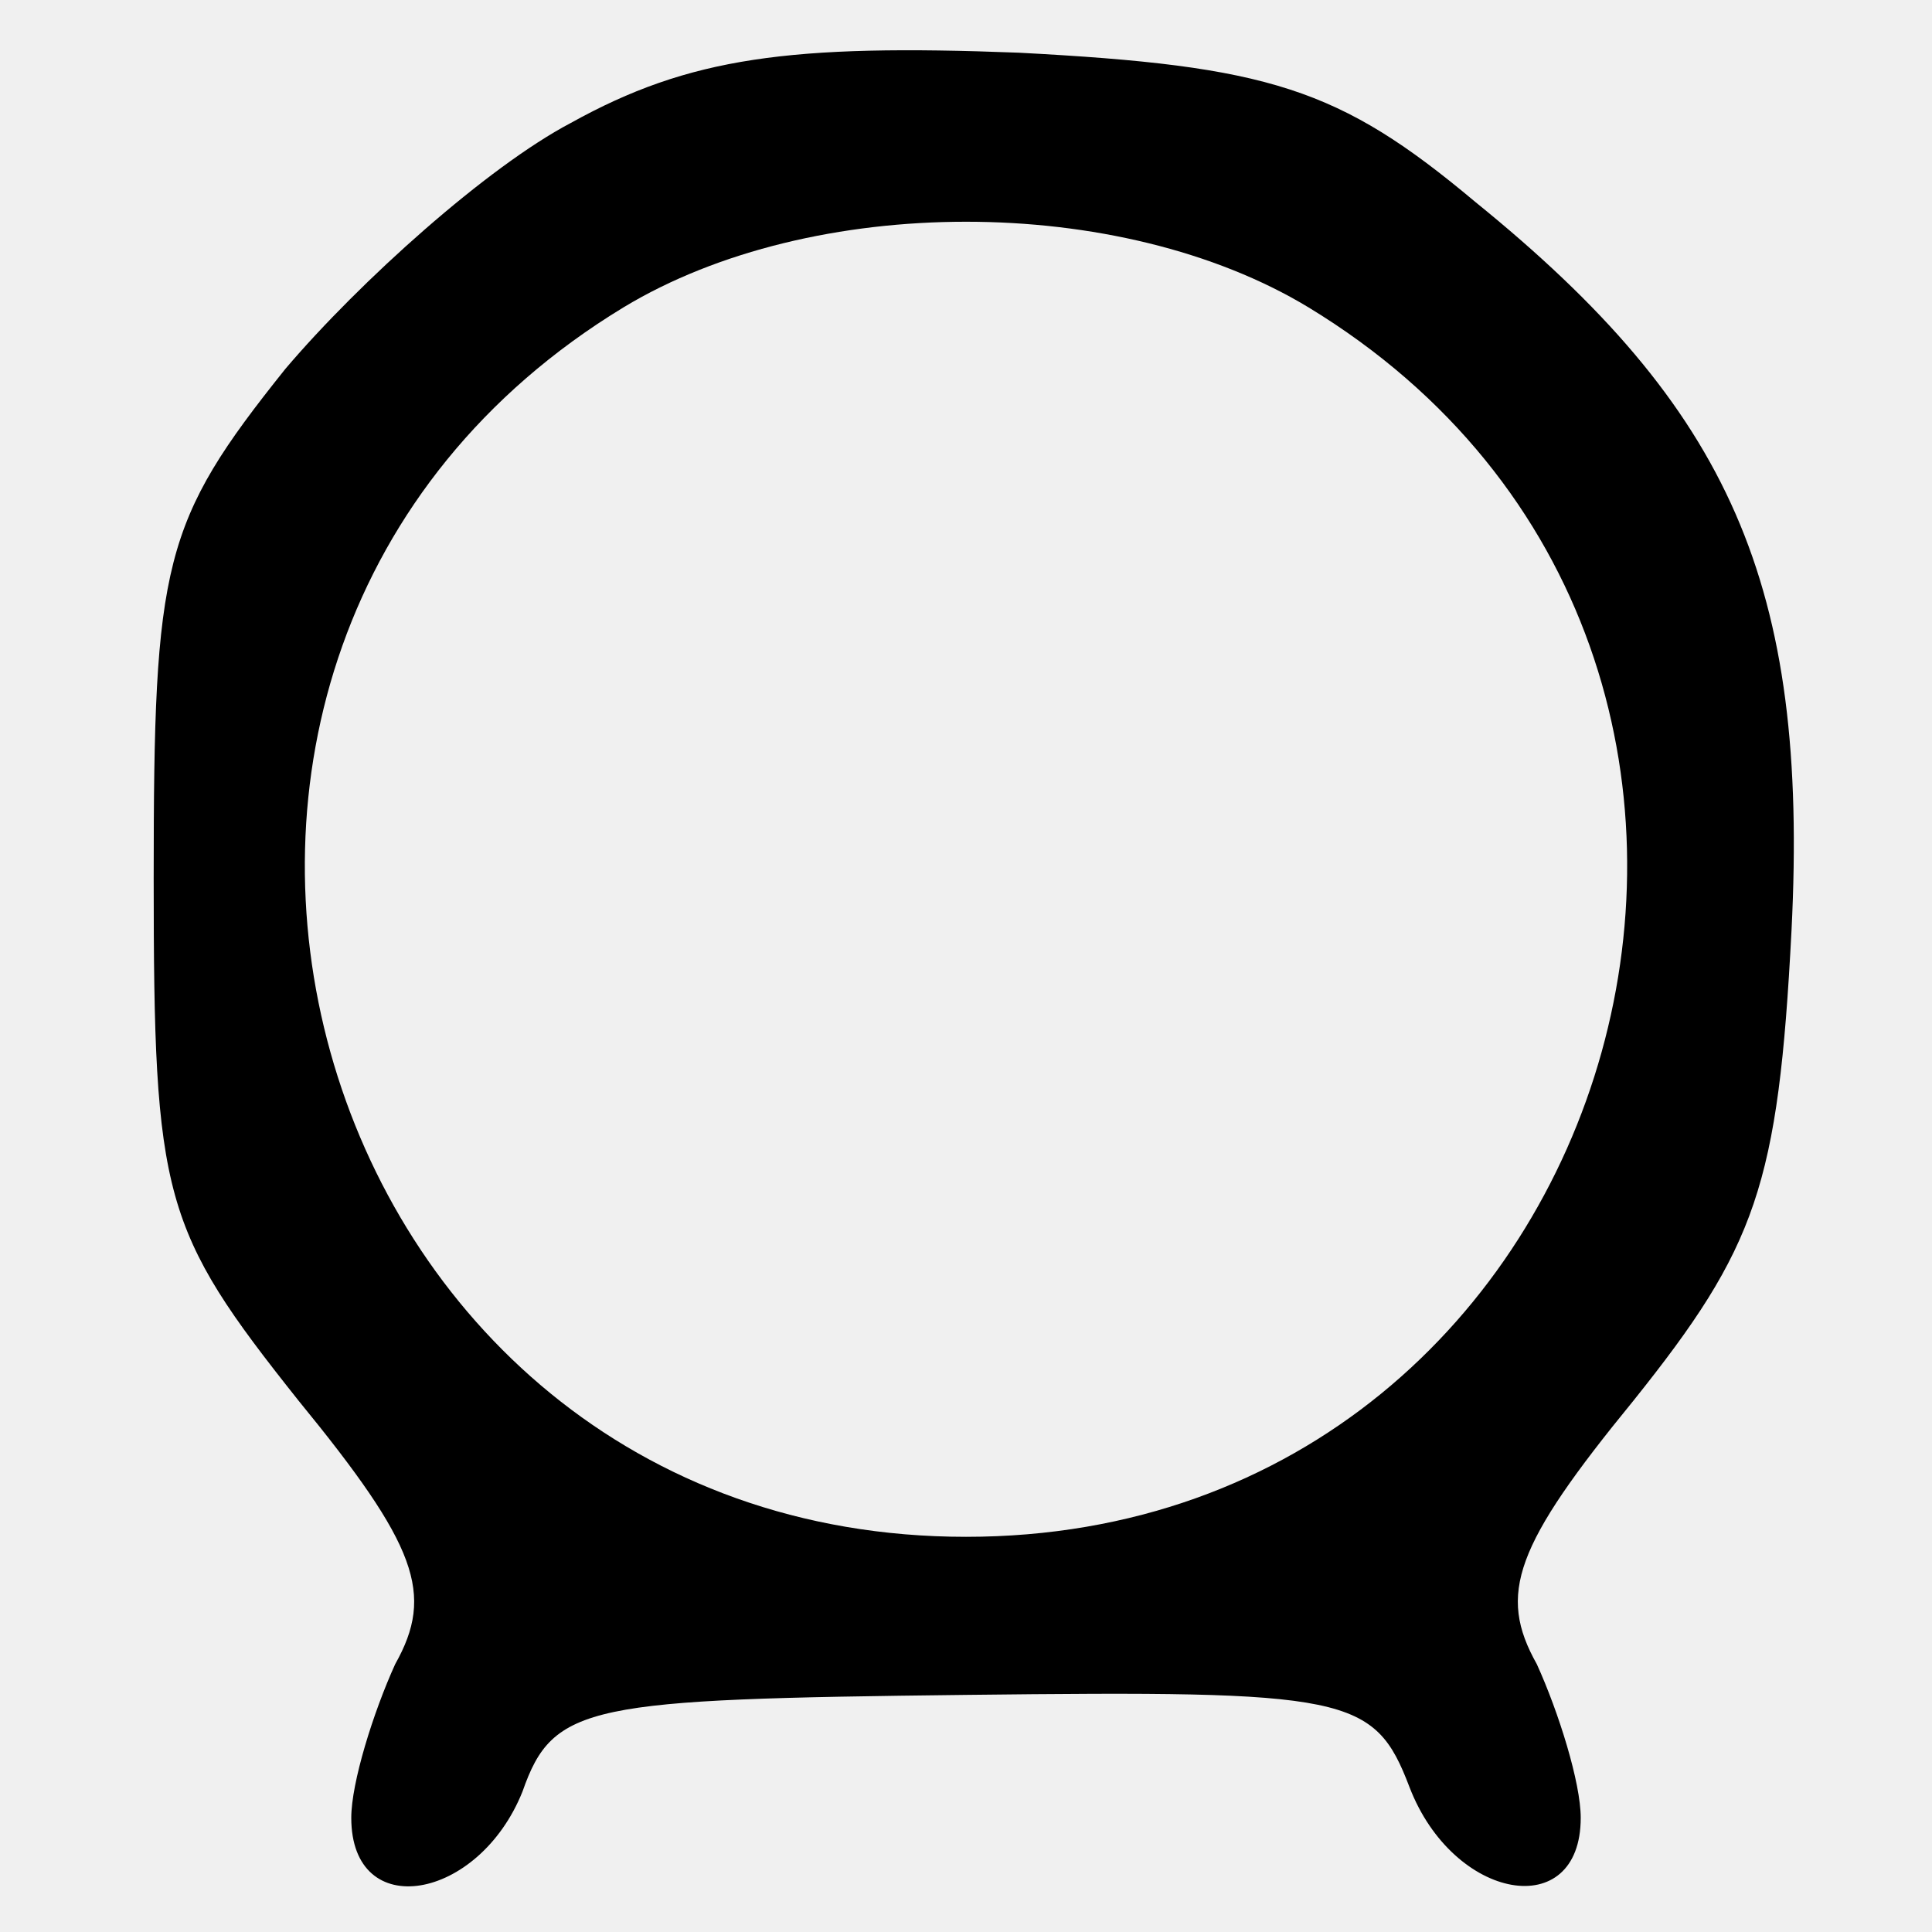
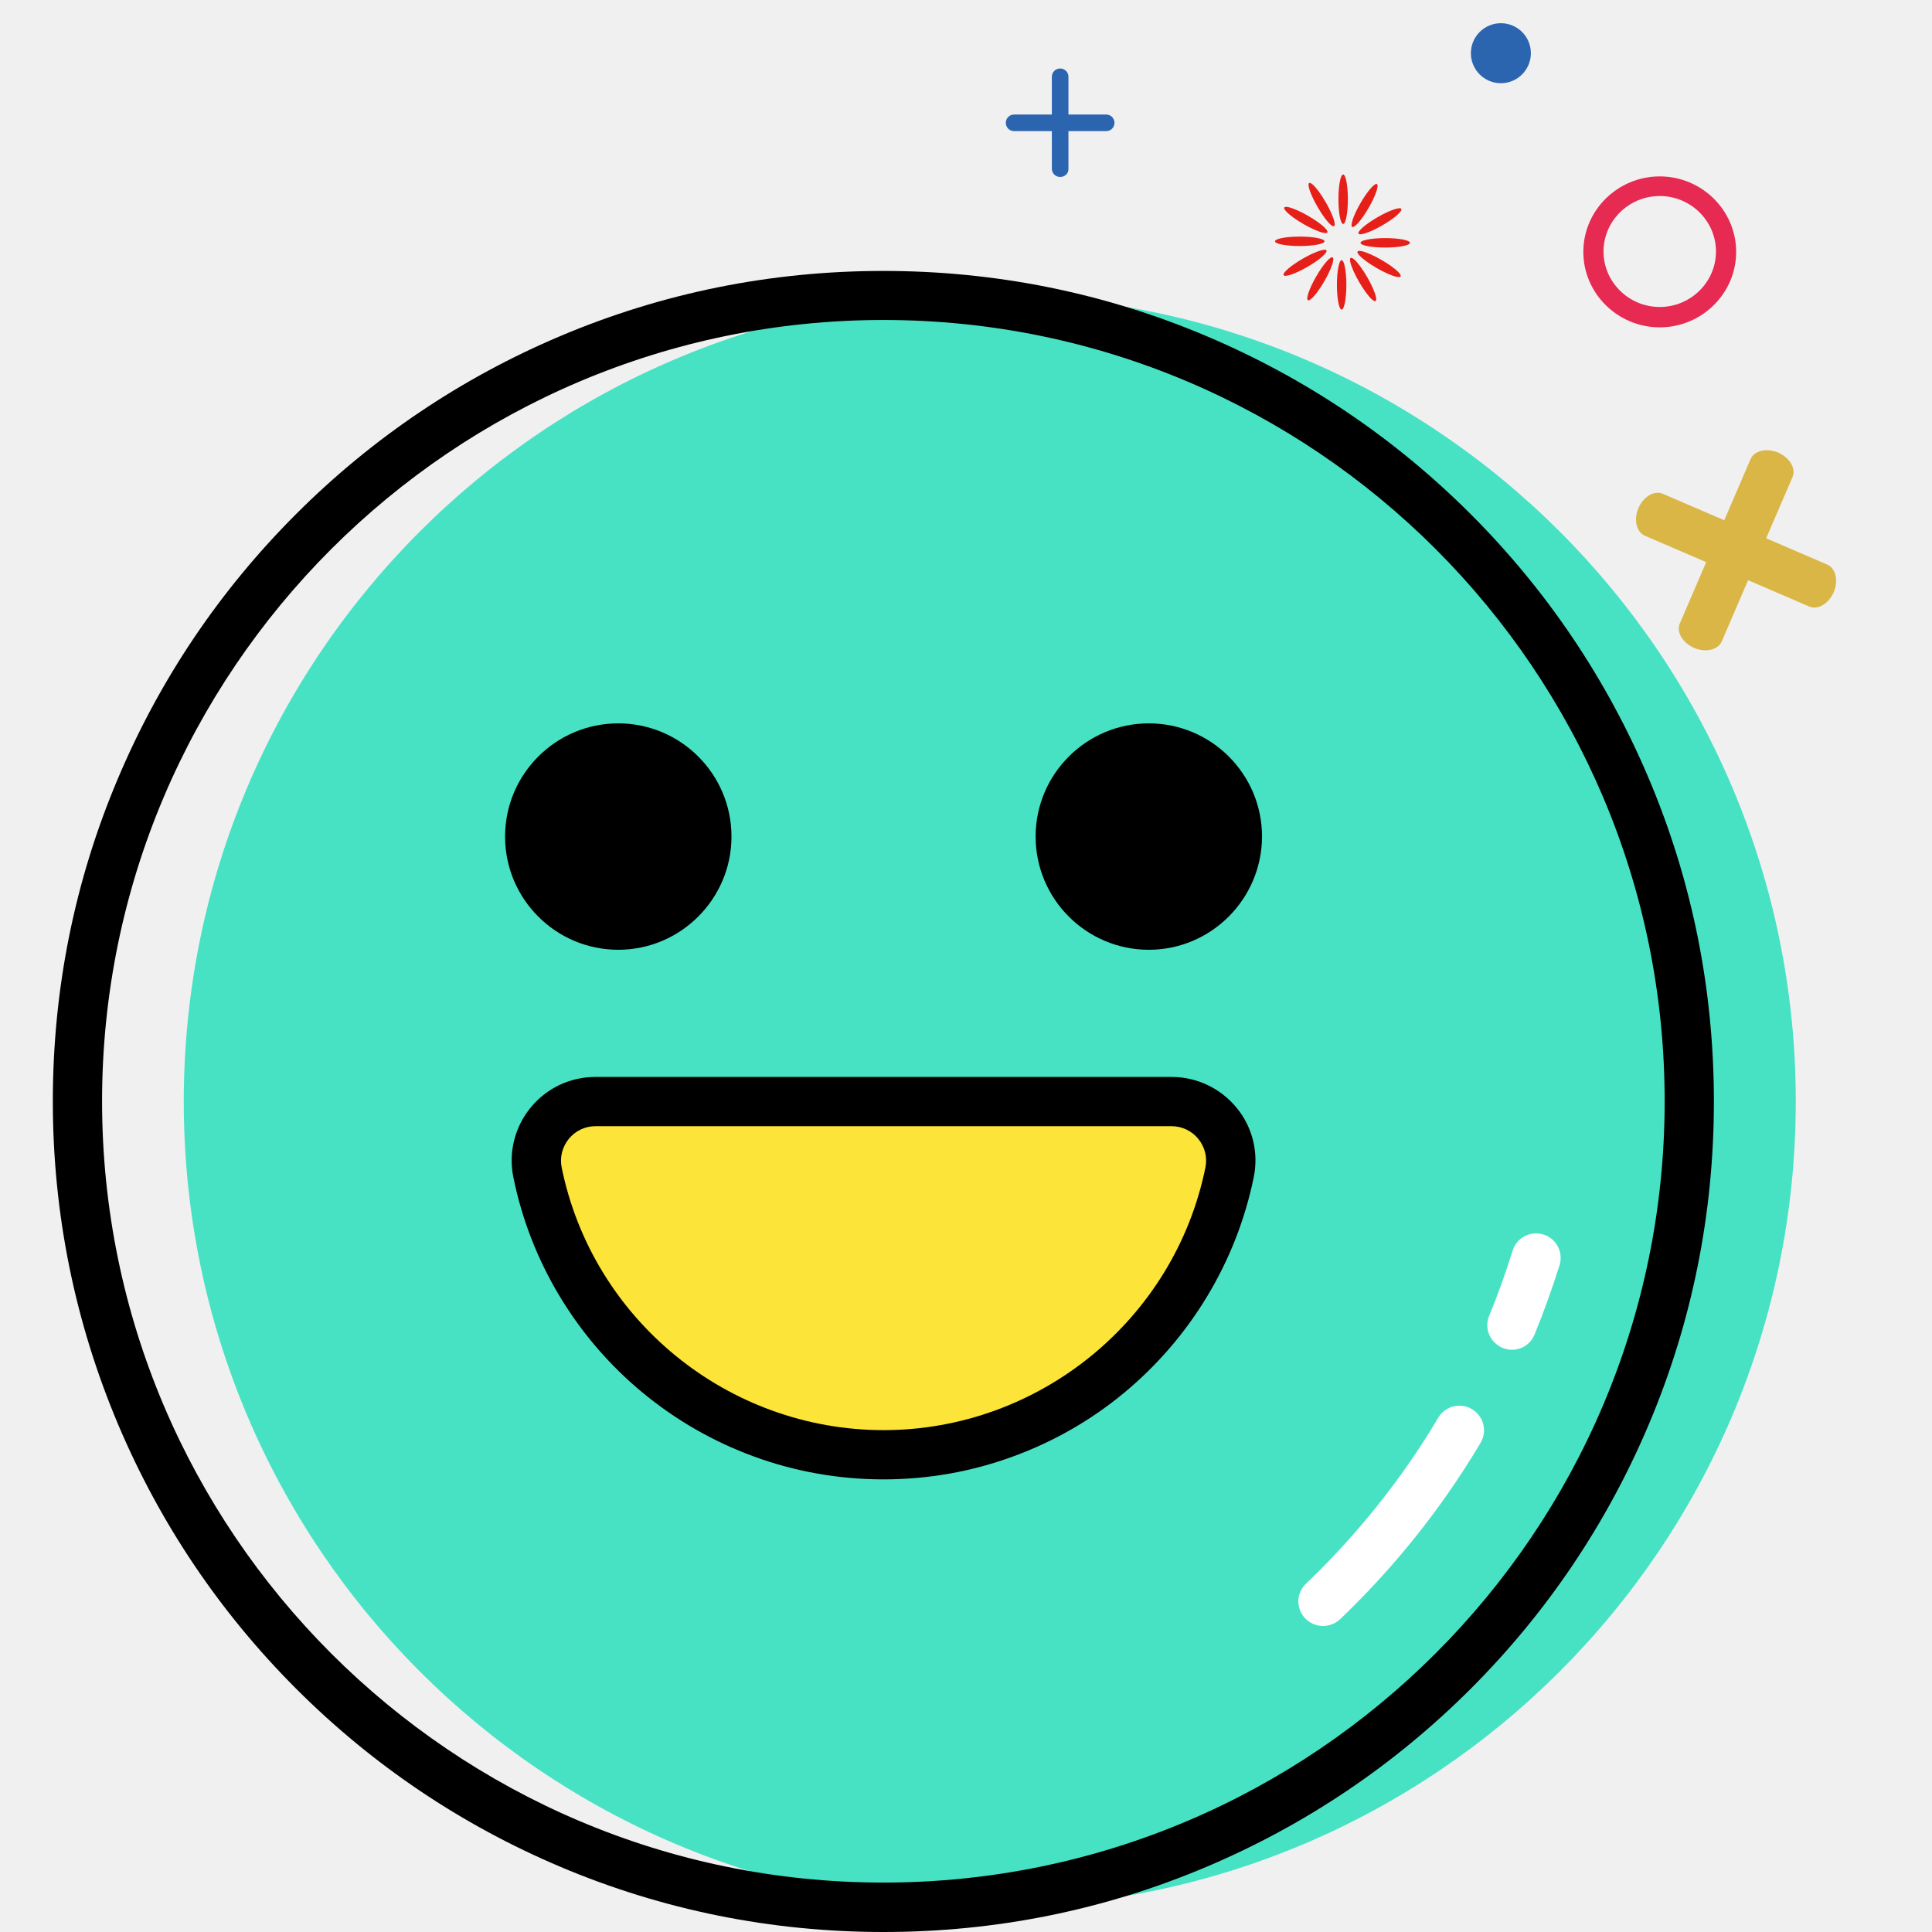
- <svg xmlns="http://www.w3.org/2000/svg" version="1.0" width="44pt" height="44pt" viewBox="0 0 44 44" preserveAspectRatio="xMidYMid meet">
-   <g transform="translate(0,44) scale(0.1,-0.1)" fill="#000000" stroke="none">
-     <path d="M130 412 c-19 -10 -48 -36 -65 -56 -28 -35 -30 -44 -30 -116 0 -73 2 -80 33 -119 27 -33 31 -44 22 -60 -5 -11 -10 -27 -10 -35 0 -24 29 -19 39 6 7 20 15 21 101 22 87 1 93 0 101 -21 10 -26 39 -31 39 -7 0 8 -5 24 -10 35 -9 16 -5 27 22 60 28 35 33 49 36 107 4 79 -14 119 -72 166 -31 26 -47 31 -104 34 -52 2 -75 -1 -102 -16z m168 -42 c130 -79 74 -280 -78 -280 -152 0 -208 201 -78 280 43 26 113 26 156 0z" />
-   </g>
+ <svg xmlns="http://www.w3.org/2000/svg" t="1629687864914" class="icon" viewBox="0 0 1024 1024" version="1.1" p-id="5258" width="200" height="200">
+   <defs>
+     <style type="text/css" />
+   </defs>
+   <path d="M524.6 156.6c-235.9 0-427.2 191.2-427.2 427.2S288.6 1011 524.6 1011s427.2-191.2 427.2-427.2-191.3-427.2-427.2-427.2z" fill="#47E2C4" p-id="5259" />
+   <path d="M701.2 861.8c-3.4 0-6.9-1.4-9.4-4-5-5.2-4.8-13.5 0.4-18.4 19.8-18.9 37.8-39.9 53.6-62.4 5.8-8.3 11.4-16.9 16.5-25.6 3.7-6.2 11.7-8.2 17.9-4.5 6.2 3.7 8.2 11.7 4.5 17.9-5.5 9.2-11.4 18.4-17.5 27.1-16.7 23.9-35.8 46.1-56.9 66.3-2.6 2.4-5.8 3.6-9.1 3.6z m100.2-146.4c-1.7 0-3.3-0.3-5-1-6.7-2.8-9.9-10.4-7.1-17 4.6-11.2 8.8-22.8 12.4-34.5 2.1-6.9 9.4-10.7 16.3-8.6 6.9 2.1 10.7 9.4 8.6 16.3-3.9 12.3-8.3 24.6-13.2 36.6-2.1 5.2-6.9 8.2-12 8.2z" fill="#FFFFFF" p-id="5260" />
+   <path d="M709.4 105.6a2.5 13.1 0 1 0 5 0 2.5 13.1 0 1 0-5 0Z" fill="#E61F19" p-id="5261" />
+   <path d="M698.327 109.679a13.1 2.5 60 1 0 4.33-2.5 13.1 2.5 60 1 0-4.33 2.5Z" fill="#E61F19" p-id="5262" />
+   <path d="M690.863 118.748a13.1 2.5 30 1 0 2.5-4.33 13.1 2.5 30 1 0-2.5 4.33Z" fill="#E61F19" p-id="5263" />
+   <path d="M675.8 127.9a13.1 2.5 0 1 0 26.2 0 13.1 2.5 0 1 0-26.2 0Z" fill="#E61F19" p-id="5264" />
+   <path d="M680.36 145.839a2.5 13.1 60 1 0 22.69-13.1 2.5 13.1 60 1 0-22.69 13.1Z" fill="#E61F19" p-id="5265" />
+   <path d="M693.235 159.113a2.5 13.1 30 1 0 13.1-22.69 2.5 13.1 30 1 0-13.1 22.69Z" fill="#E61F19" p-id="5266" />
+   <path d="M708.6 151a2.5 13.1 0 1 0 5 0 2.5 13.1 0 1 0-5 0Z" fill="#E61F19" p-id="5267" />
+   <path d="M720.315 149.376a13.1 2.5 60 1 0 4.33-2.5 13.1 2.5 60 1 0-4.33 2.5Z" fill="#E61F19" p-id="5268" />
+   <path d="M729.683 142.074a13.1 2.5 30 1 0 2.5-4.33 13.1 2.5 30 1 0-2.5 4.33Z" fill="#E61F19" p-id="5269" />
+   <path d="M721.1 128.7a13.1 2.5 0 1 0 26.2 0 13.1 2.5 0 1 0-26.2 0Z" fill="#E61F19" p-id="5270" />
+   <path d="M720.039 123.833a2.5 13.1 60 1 0 22.69-13.1 2.5 13.1 60 1 0-22.69 13.1Z" fill="#E61F19" p-id="5271" />
+   <path d="M716.697 120.257a2.5 13.1 30 1 0 13.1-22.69 2.5 13.1 30 1 0-13.1 22.69Z" fill="#E61F19" p-id="5272" />
+   <path d="M795.5 28.2m-15.9 0a15.9 15.9 0 1 0 31.8 0 15.9 15.9 0 1 0-31.8 0Z" fill="#2C65AF" p-id="5273" />
+   <path d="M561.9 93.8c-2.5 0-4.4-2-4.4-4.4V40.7c0-2.5 2-4.4 4.4-4.4 2.5 0 4.4 2 4.4 4.4v48.8c0.1 2.4-1.9 4.3-4.4 4.3z" fill="#2C65AF" p-id="5274" />
+   <path d="M586.3 69.5h-48.8c-2.5 0-4.4-2-4.4-4.4 0-2.5 2-4.4 4.4-4.4h48.8c2.5 0 4.4 2 4.4 4.4 0 2.4-1.9 4.4-4.4 4.4z" fill="#2C65AF" p-id="5275" />
+   <path d="M942.5 239.9c-6.1-2.6-12.6-1.1-14.6 3.3l-37.6 87.3c-1.9 4.5 1.5 10.2 7.6 12.9 6.1 2.6 12.6 1.1 14.6-3.3l37.6-87.3c1.9-4.5-1.5-10.2-7.6-12.9z" fill="#DAB647" p-id="5276" />
+   <path d="M868.4 269.3c-2.6 6.1-1.1 12.6 3.3 14.6l87.3 37.6c4.5 1.9 10.2-1.5 12.9-7.6 2.6-6.1 1.1-12.6-3.3-14.6l-87.3-37.6c-4.5-1.9-10.3 1.5-12.9 7.6z" fill="#DAB647" p-id="5277" />
+   <path d="M879.7 173.5c-22.3 0-40.5-18-40.5-40s18.2-40 40.5-40 40.5 18 40.5 40-18.2 40-40.5 40z m0-69.6c-16.4 0-29.8 13.2-29.8 29.4s13.4 29.4 29.8 29.4 29.8-13.2 29.8-29.4-13.4-29.4-29.8-29.4z" fill="#E62A52" p-id="5278" />
+   <path d="M468.3 1024c-59.4 0-117.1-11.6-171.4-34.6-52.4-22.2-99.5-53.9-139.9-94.3-40.4-40.4-72.1-87.5-94.3-139.9-23-54.4-34.7-112-34.7-171.5s11.6-117.1 34.6-171.3c22.2-52.5 53.9-99.5 94.3-139.9s87.5-72.1 139.9-94.3c54.3-23 111.9-34.6 171.4-34.6s117.1 11.6 171.4 34.6c52.4 22.2 99.5 53.9 139.9 94.3 40.4 40.4 72.1 87.5 94.3 139.9 23 54.3 34.6 111.9 34.6 171.4s-11.6 117.1-34.6 171.4c-22.2 52.4-53.9 99.5-94.3 139.9-40.4 40.4-87.5 72.1-139.9 94.3-54.2 23-111.9 34.6-171.3 34.6z m0-854.4c-228.4 0-414.2 185.8-414.2 414.1s185.8 414.1 414.1 414.1S882.3 812 882.3 583.7c0.1-228.3-185.7-414.1-414-414.1z" fill="" p-id="5279" />
+   <path d="M561.9 443.4c0 25.9 21 46.9 46.9 46.9s46.9-21 46.9-46.9-21-46.9-46.9-46.9-46.9 21-46.9 46.9z" fill="" p-id="5280" />
+   <path d="M608.9 503.4c-33.1 0-60-26.9-60-60s26.9-60 60-60 60 26.9 60 60c-0.1 33.1-27 60-60 60z m0-93.8c-18.7 0-33.9 15.2-33.9 33.9s15.2 33.9 33.9 33.9 33.9-15.2 33.9-33.9c-0.1-18.8-15.3-33.9-33.9-33.9z" fill="" p-id="5281" />
+   <path d="M280.8 443.4c0 25.9 21 46.9 46.9 46.9s46.9-21 46.9-46.9-21-46.9-46.9-46.9-46.9 21-46.9 46.9z" fill="" p-id="5282" />
+   <path d="M327.7 503.4c-33.1 0-60-26.9-60-60s26.9-60 60-60 60 26.9 60 60-27 60-60 60z m0-93.8c-18.7 0-33.9 15.2-33.9 33.9s15.2 33.9 33.9 33.9 33.9-15.2 33.9-33.9c0-18.8-15.2-33.9-33.9-33.9z" fill="" p-id="5283" />
+   <path d="M468.3 771c90.5 0 166-64.3 183.4-149.6 4-19.4-10.9-37.6-30.7-37.6H315.6c-19.8 0-34.7 18.2-30.7 37.6C302.2 706.8 377.8 771 468.3 771z" fill="#FCE438" p-id="5284" />
+   <path d="M468.3 784.1c-23.7 0-46.9-4.1-68.9-12.2-21.3-7.8-41-19.1-58.6-33.6-35.3-29.1-59.7-69.7-68.7-114.3-2.7-13.1 0.7-26.6 9.1-36.9 8.5-10.4 21-16.3 34.4-16.3H621c13.4 0 25.9 6 34.4 16.3s11.8 23.8 9.1 36.9c-9.1 44.6-33.5 85.1-68.8 114.3-17.5 14.5-37.3 25.8-58.6 33.6-22 8.1-45.2 12.2-68.8 12.2zM315.6 596.9c-5.5 0-10.7 2.5-14.1 6.7-3.5 4.3-4.9 9.8-3.8 15.2C314.1 699.5 385.8 758 468.3 758c82.4 0 154.2-58.5 170.6-139.2 1.1-5.4-0.3-10.9-3.8-15.2s-8.7-6.7-14.2-6.7H315.6z" fill="" p-id="5285" />
</svg>
